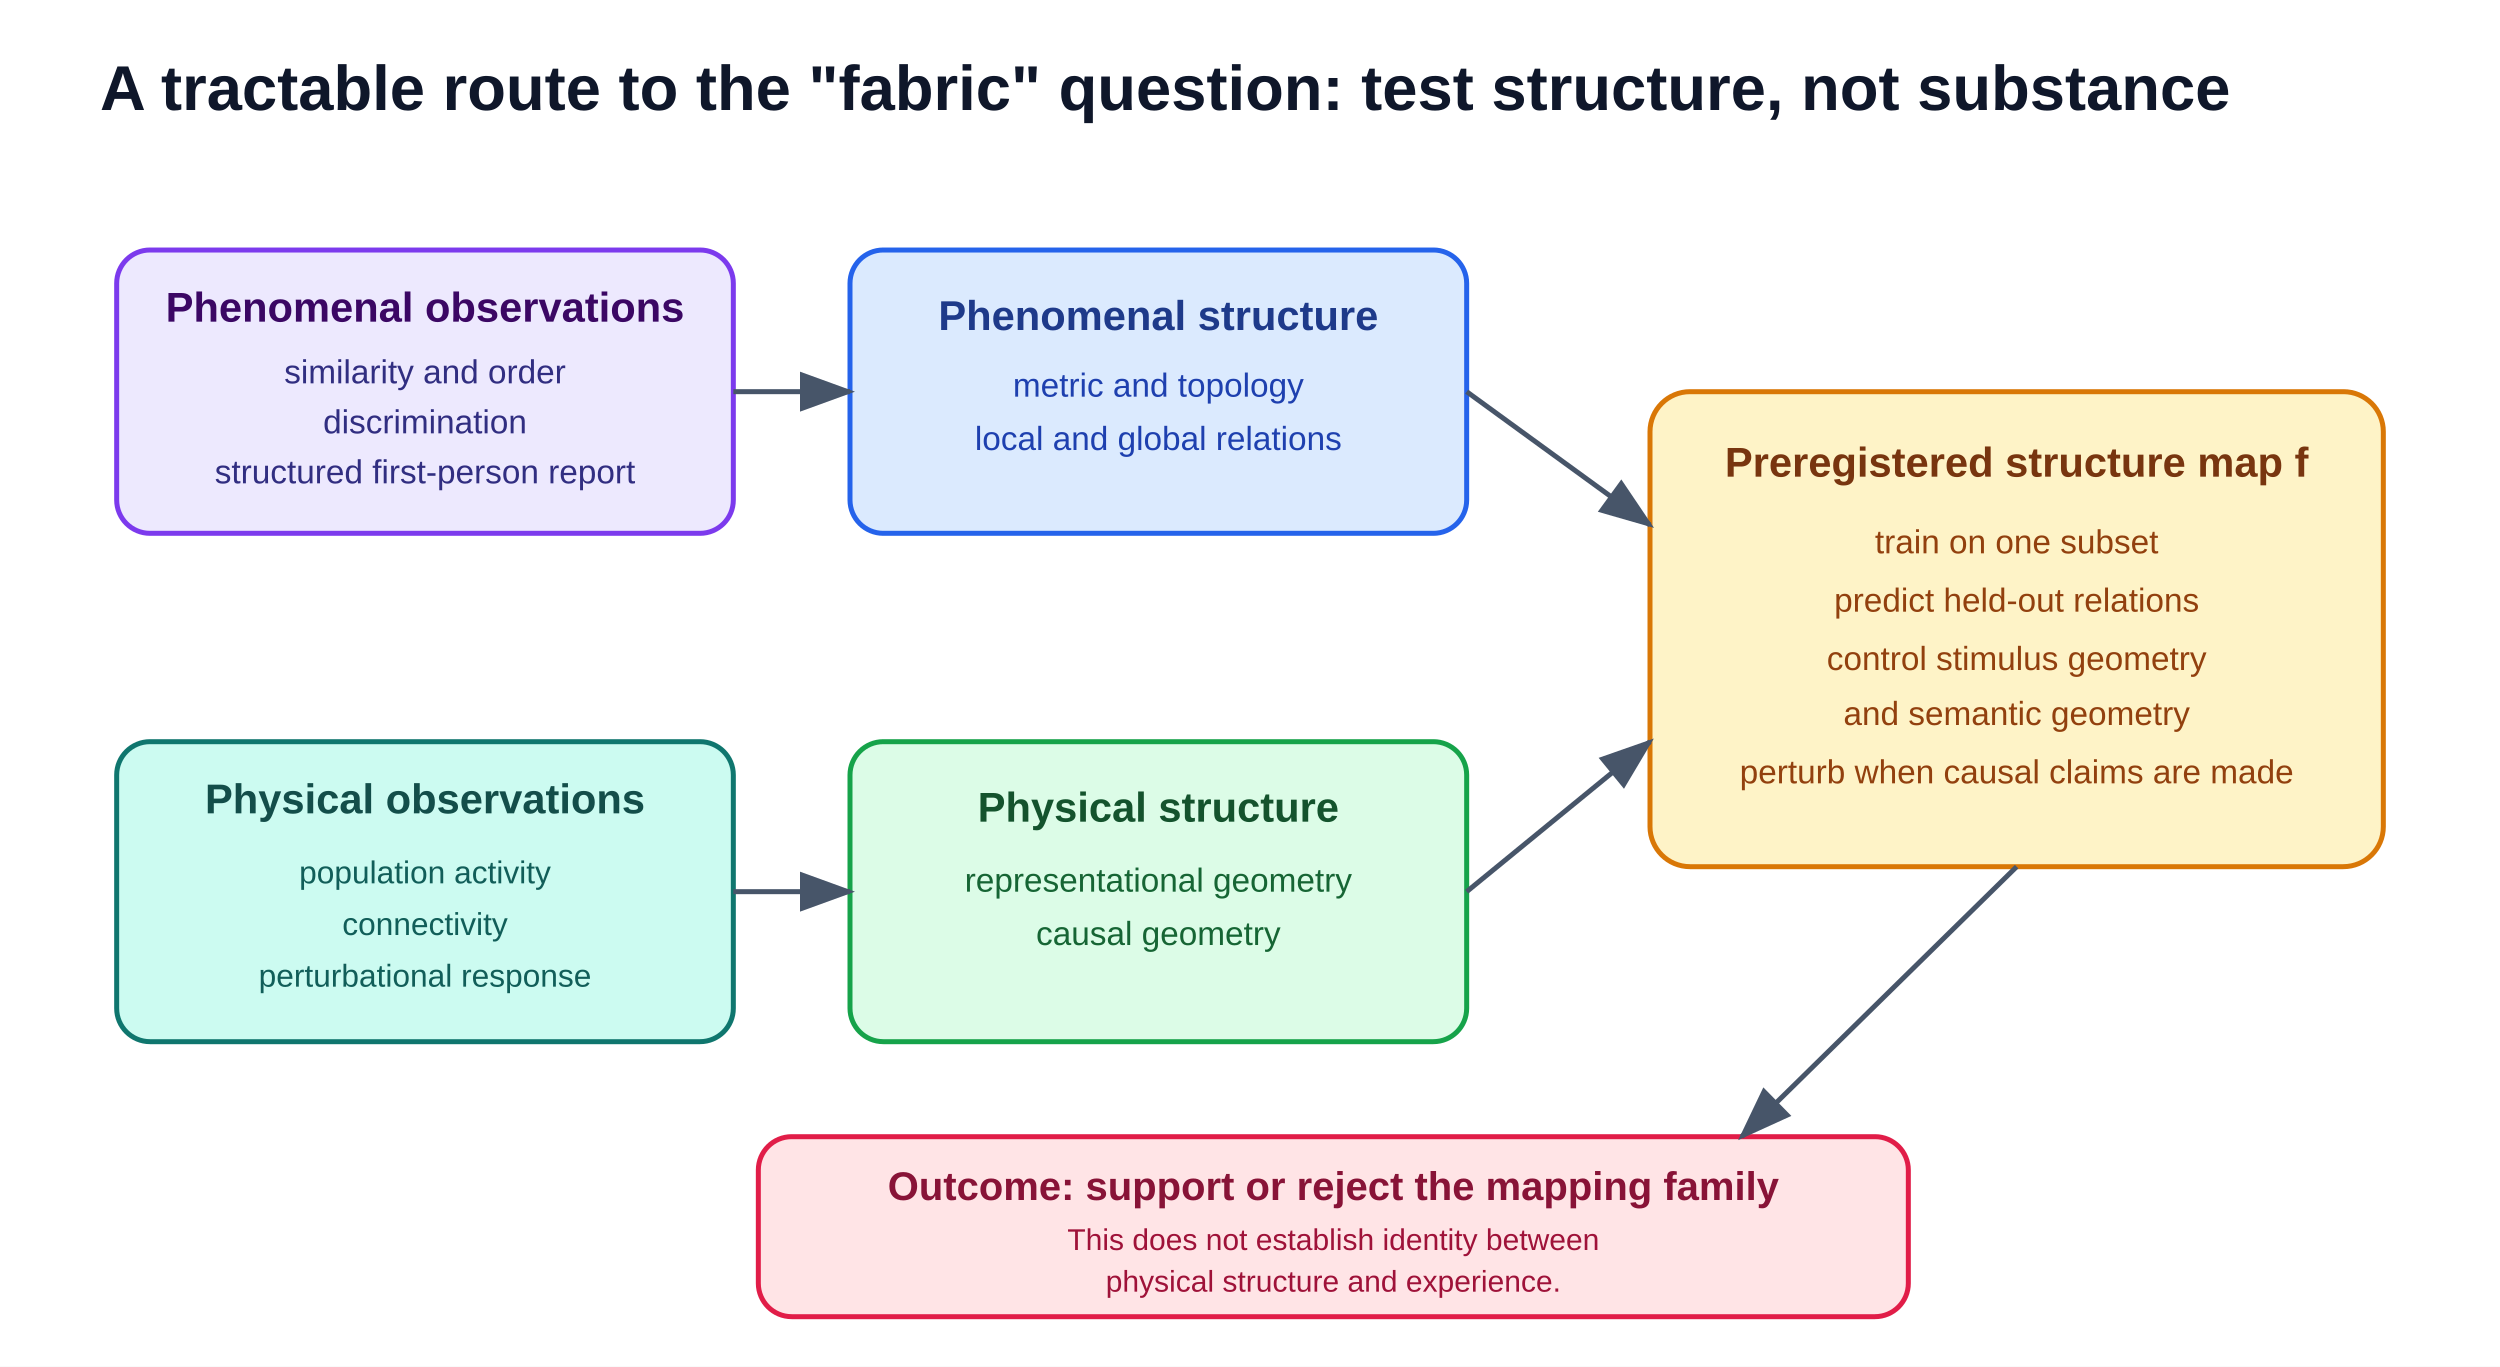
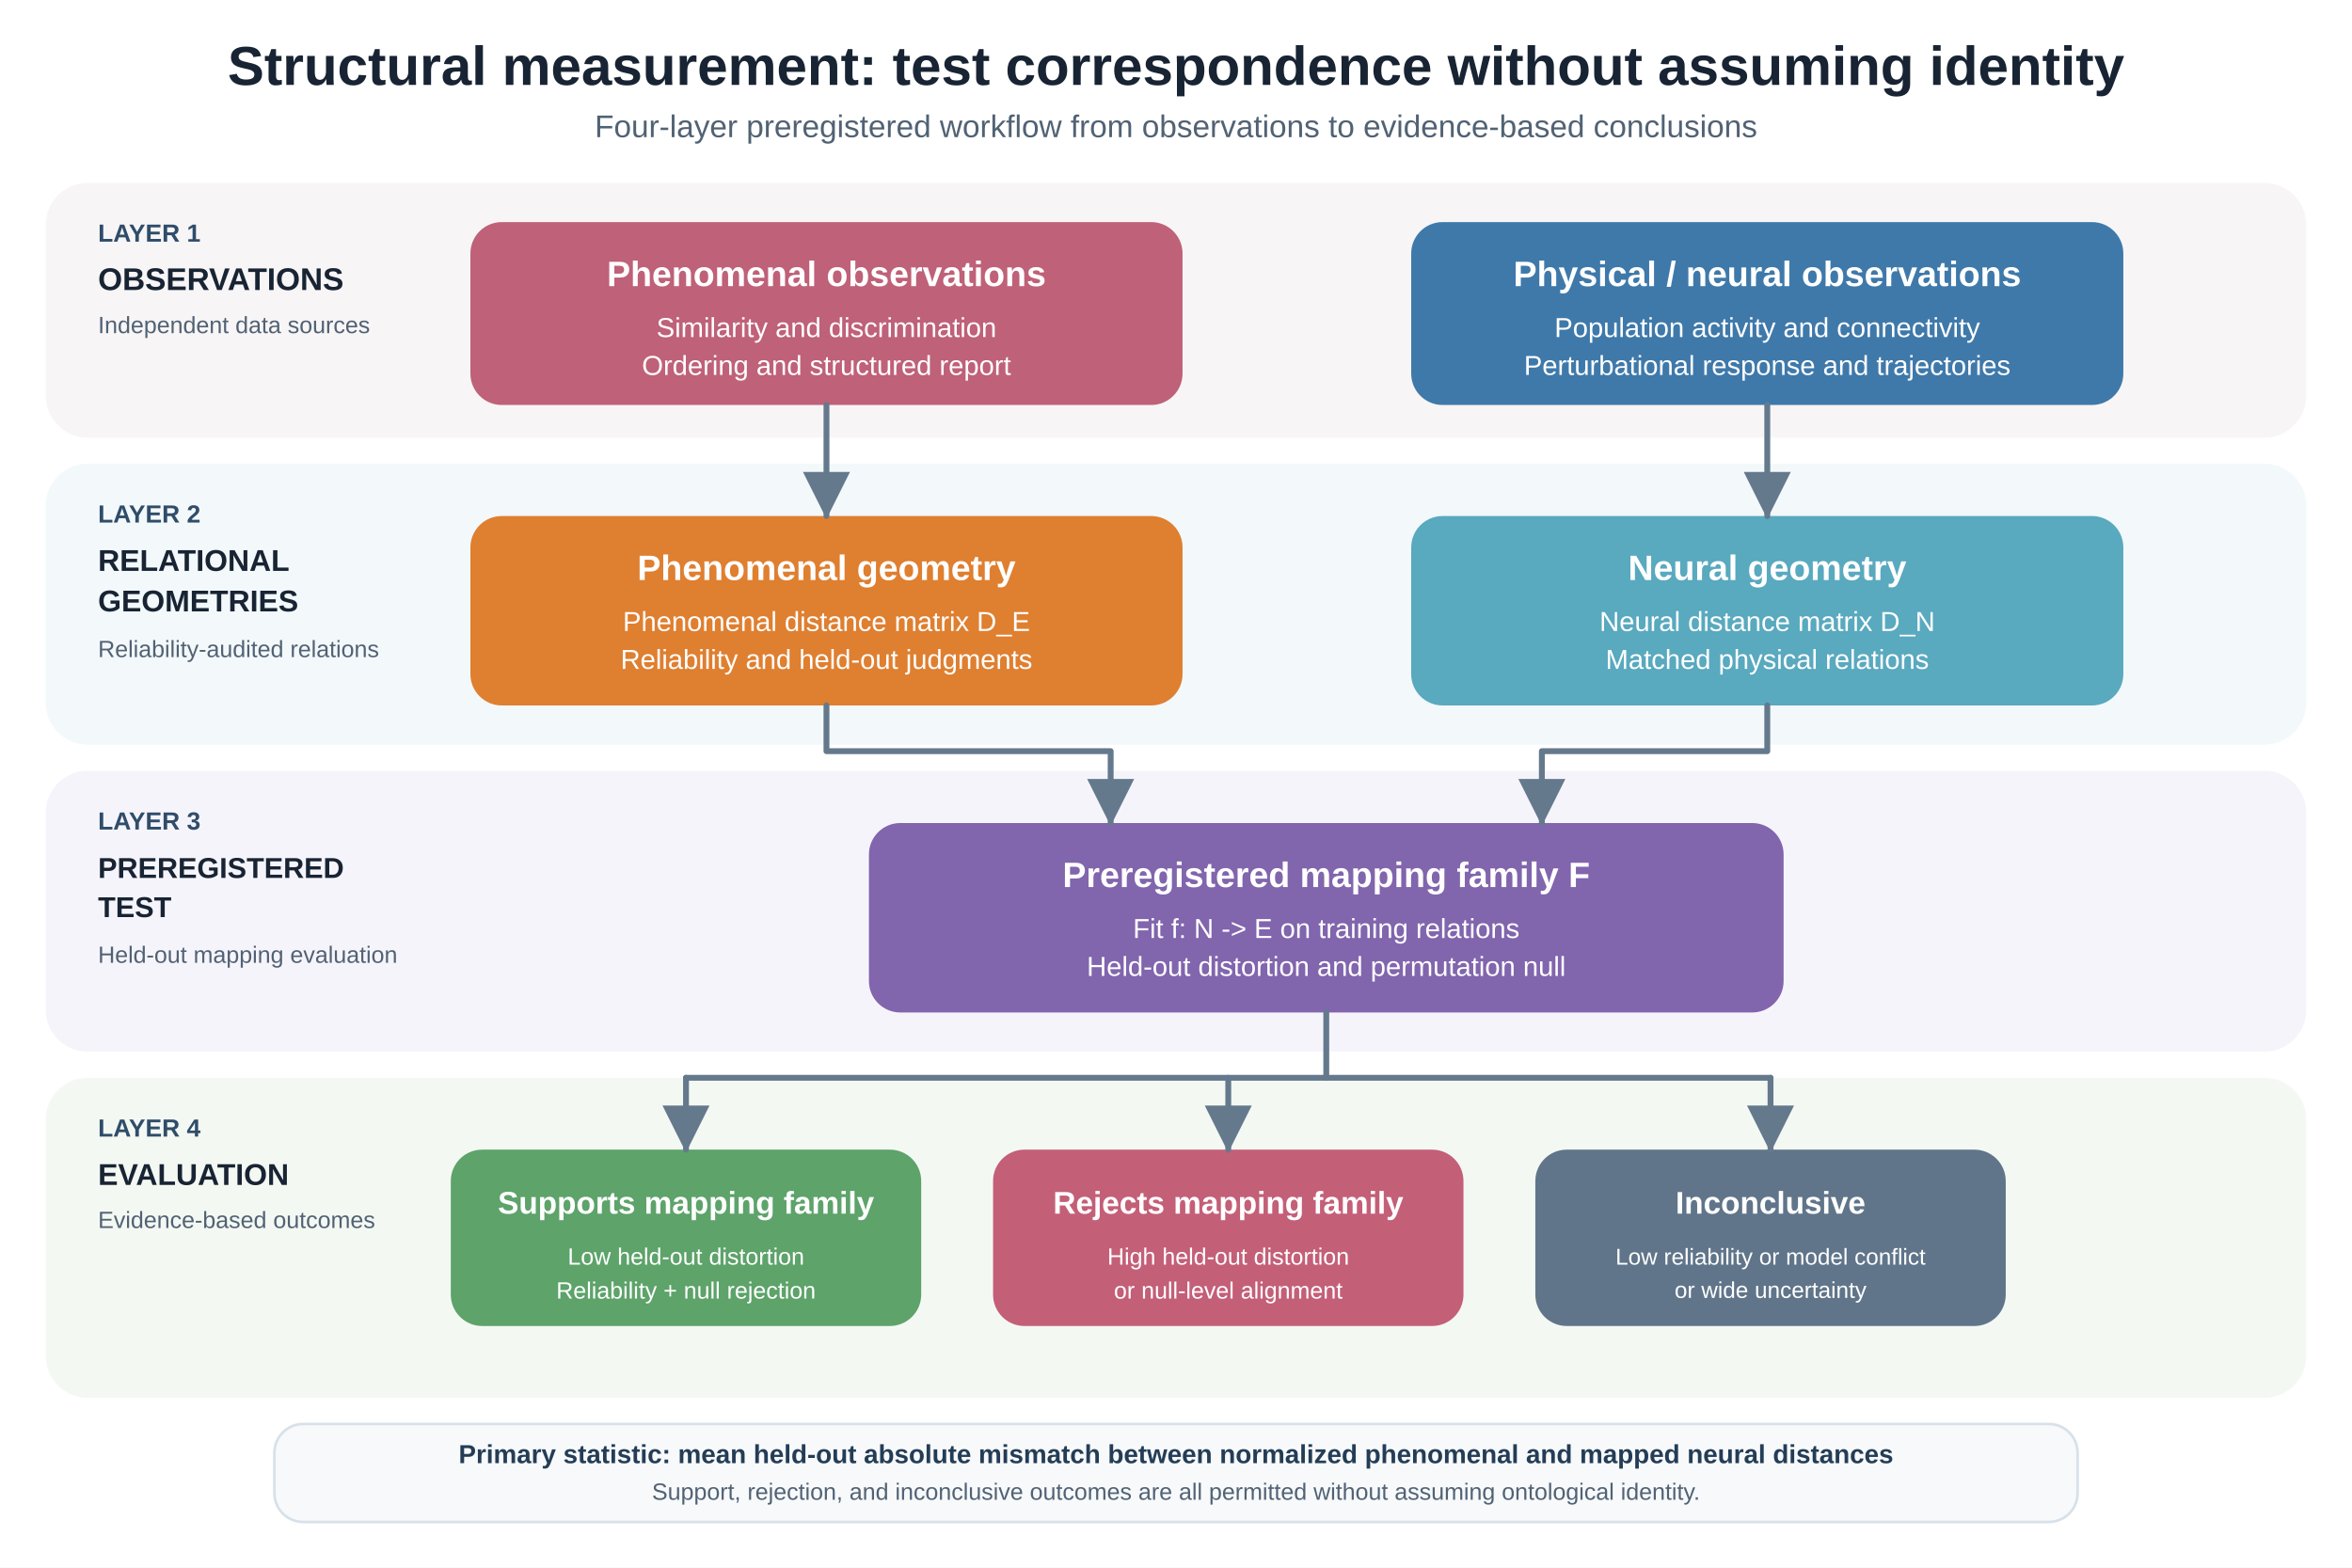
- <svg xmlns="http://www.w3.org/2000/svg" width="1500" height="820" viewBox="0 0 1500 820" role="img" aria-labelledby="title desc">
+ <svg xmlns="http://www.w3.org/2000/svg" width="1800" height="1200" viewBox="0 0 1800 1200" role="img" aria-labelledby="title desc">
  <defs>
-     <marker id="arrow" markerWidth="12" markerHeight="12" refX="10" refY="4" orient="auto">
-       <path d="M0,0 L0,8 L11,4 z" fill="#475569" />
+     <marker id="arrow" markerWidth="9" markerHeight="9" refX="7.5" refY="4" orient="auto" markerUnits="strokeWidth">
+       <path d="M0,0 L8,4 L0,8 z" fill="#65798d" />
    </marker>
  </defs>
-   <rect width="1500" height="820" fill="#ffffff" />
-   <text x="60" y="66" font-family="Arial,Helvetica,sans-serif" font-size="38" font-weight="700" fill="#0f172a">A tractable route to the "fabric" question: test structure, not substance</text>
-   <rect x="70" y="150" width="370" height="170" rx="20" fill="#ede9fe" stroke="#7c3aed" stroke-width="3" data-node="phenomenal-observations" />
-   <text x="255" y="193" text-anchor="middle" font-family="Arial,Helvetica,sans-serif" font-size="25" font-weight="700" fill="#3b0764" data-parent="phenomenal-observations">Phenomenal observations</text>
-   <text x="255" y="230" text-anchor="middle" font-family="Arial,Helvetica,sans-serif" font-size="20" fill="#312e81" data-parent="phenomenal-observations">similarity and order</text>
-   <text x="255" y="260" text-anchor="middle" font-family="Arial,Helvetica,sans-serif" font-size="20" fill="#312e81" data-parent="phenomenal-observations">discrimination</text>
-   <text x="255" y="290" text-anchor="middle" font-family="Arial,Helvetica,sans-serif" font-size="20" fill="#312e81" data-parent="phenomenal-observations">structured first-person report</text>
-   <rect x="510" y="150" width="370" height="170" rx="20" fill="#dbeafe" stroke="#2563eb" stroke-width="3" data-node="phenomenal-structure" />
-   <text x="695" y="198" text-anchor="middle" font-family="Arial,Helvetica,sans-serif" font-size="25" font-weight="700" fill="#1e3a8a" data-parent="phenomenal-structure">Phenomenal structure</text>
-   <text x="695" y="238" text-anchor="middle" font-family="Arial,Helvetica,sans-serif" font-size="20" fill="#1e40af" data-parent="phenomenal-structure">metric and topology</text>
-   <text x="695" y="270" text-anchor="middle" font-family="Arial,Helvetica,sans-serif" font-size="20" fill="#1e40af" data-parent="phenomenal-structure">local and global relations</text>
-   <rect x="70" y="445" width="370" height="180" rx="20" fill="#ccfbf1" stroke="#0f766e" stroke-width="3" data-node="physical-observations" />
-   <text x="255" y="488" text-anchor="middle" font-family="Arial,Helvetica,sans-serif" font-size="25" font-weight="700" fill="#134e4a" data-parent="physical-observations">Physical observations</text>
-   <text x="255" y="530" text-anchor="middle" font-family="Arial,Helvetica,sans-serif" font-size="19" fill="#115e59" data-parent="physical-observations">population activity</text>
-   <text x="255" y="561" text-anchor="middle" font-family="Arial,Helvetica,sans-serif" font-size="19" fill="#115e59" data-parent="physical-observations">connectivity</text>
-   <text x="255" y="592" text-anchor="middle" font-family="Arial,Helvetica,sans-serif" font-size="19" fill="#115e59" data-parent="physical-observations">perturbational response</text>
-   <rect x="510" y="445" width="370" height="180" rx="20" fill="#dcfce7" stroke="#16a34a" stroke-width="3" data-node="physical-structure" />
-   <text x="695" y="493" text-anchor="middle" font-family="Arial,Helvetica,sans-serif" font-size="25" font-weight="700" fill="#14532d" data-parent="physical-structure">Physical structure</text>
-   <text x="695" y="535" text-anchor="middle" font-family="Arial,Helvetica,sans-serif" font-size="20" fill="#166534" data-parent="physical-structure">representational geometry</text>
-   <text x="695" y="567" text-anchor="middle" font-family="Arial,Helvetica,sans-serif" font-size="20" fill="#166534" data-parent="physical-structure">causal geometry</text>
-   <rect x="990" y="235" width="440" height="285" rx="24" fill="#fef3c7" stroke="#d97706" stroke-width="3" data-node="mapping" />
-   <text x="1210" y="286" text-anchor="middle" font-family="Arial,Helvetica,sans-serif" font-size="25" font-weight="700" fill="#78350f" data-parent="mapping">Preregistered structure map f</text>
-   <text x="1210" y="332" text-anchor="middle" font-family="Arial,Helvetica,sans-serif" font-size="20" fill="#92400e" data-parent="mapping">train on one subset</text>
-   <text x="1210" y="367" text-anchor="middle" font-family="Arial,Helvetica,sans-serif" font-size="20" fill="#92400e" data-parent="mapping">predict held-out relations</text>
-   <text x="1210" y="402" text-anchor="middle" font-family="Arial,Helvetica,sans-serif" font-size="20" fill="#92400e" data-parent="mapping">control stimulus geometry</text>
-   <text x="1210" y="435" text-anchor="middle" font-family="Arial,Helvetica,sans-serif" font-size="20" fill="#92400e" data-parent="mapping">and semantic geometry</text>
-   <text x="1210" y="470" text-anchor="middle" font-family="Arial,Helvetica,sans-serif" font-size="20" fill="#92400e" data-parent="mapping">perturb when causal claims are made</text>
-   <path d="M440 235 L510 235" stroke="#475569" stroke-width="3" fill="none" marker-end="url(#arrow)" />
-   <path d="M440 535 L510 535" stroke="#475569" stroke-width="3" fill="none" marker-end="url(#arrow)" />
-   <path d="M880 235 L990 315" stroke="#475569" stroke-width="3" fill="none" marker-end="url(#arrow)" />
-   <path d="M880 535 L990 445" stroke="#475569" stroke-width="3" fill="none" marker-end="url(#arrow)" />
-   <rect x="455" y="682" width="690" height="108" rx="20" fill="#ffe4e6" stroke="#e11d48" stroke-width="3" data-node="outcome" />
-   <text x="800" y="720" text-anchor="middle" font-family="Arial,Helvetica,sans-serif" font-size="24" font-weight="700" fill="#881337" data-parent="outcome">Outcome: support or reject the mapping family</text>
-   <text x="800" y="750" text-anchor="middle" font-family="Arial,Helvetica,sans-serif" font-size="18" fill="#9f1239" data-parent="outcome">This does not establish identity between</text>
-   <text x="800" y="775" text-anchor="middle" font-family="Arial,Helvetica,sans-serif" font-size="18" fill="#9f1239" data-parent="outcome">physical structure and experience.</text>
-   <path d="M1210 520 L1045 682" stroke="#475569" stroke-width="3" fill="none" marker-end="url(#arrow)" />
+   <rect x="0" y="0" width="1800" height="1200" rx="0" fill="#fff" stroke="none" stroke-width="0" />
+   <text x="900" y="65" font-family="Arial,Helvetica,sans-serif" font-size="42" font-weight="700" fill="#182433" text-anchor="middle">Structural measurement: test correspondence without assuming identity</text>
+   <text x="900" y="105" font-family="Arial,Helvetica,sans-serif" font-size="24" font-weight="400" fill="#516274" text-anchor="middle">Four-layer preregistered workflow from observations to evidence-based conclusions</text>
+   <rect x="35" y="140" width="1730" height="195" rx="32" fill="#f8f5f6" stroke="none" stroke-width="0" />
+   <rect x="35" y="355" width="1730" height="215" rx="32" fill="#f3f8fb" stroke="none" stroke-width="0" />
+   <rect x="35" y="590" width="1730" height="215" rx="32" fill="#f6f4fb" stroke="none" stroke-width="0" />
+   <rect x="35" y="825" width="1730" height="245" rx="32" fill="#f4f8f3" stroke="none" stroke-width="0" />
+   <text x="75" y="185" font-family="Arial,Helvetica,sans-serif" font-size="19" font-weight="700" fill="#2f4d6a" text-anchor="start">LAYER 1</text>
+   <text x="75" y="222" font-family="Arial,Helvetica,sans-serif" font-size="24" font-weight="700" fill="#182433" text-anchor="start">OBSERVATIONS</text>
+   <text x="75" y="255" font-family="Arial,Helvetica,sans-serif" font-size="18" font-weight="400" fill="#516274" text-anchor="start">Independent data sources</text>
+   <text x="75" y="400" font-family="Arial,Helvetica,sans-serif" font-size="19" font-weight="700" fill="#2f4d6a" text-anchor="start">LAYER 2</text>
+   <text x="75" y="437" font-family="Arial,Helvetica,sans-serif" font-size="23" font-weight="700" fill="#182433" text-anchor="start">RELATIONAL</text>
+   <text x="75" y="468" font-family="Arial,Helvetica,sans-serif" font-size="23" font-weight="700" fill="#182433" text-anchor="start">GEOMETRIES</text>
+   <text x="75" y="503" font-family="Arial,Helvetica,sans-serif" font-size="18" font-weight="400" fill="#516274" text-anchor="start">Reliability-audited relations</text>
+   <text x="75" y="635" font-family="Arial,Helvetica,sans-serif" font-size="19" font-weight="700" fill="#2f4d6a" text-anchor="start">LAYER 3</text>
+   <text x="75" y="672" font-family="Arial,Helvetica,sans-serif" font-size="22" font-weight="700" fill="#182433" text-anchor="start">PREREGISTERED</text>
+   <text x="75" y="702" font-family="Arial,Helvetica,sans-serif" font-size="22" font-weight="700" fill="#182433" text-anchor="start">TEST</text>
+   <text x="75" y="737" font-family="Arial,Helvetica,sans-serif" font-size="18" font-weight="400" fill="#516274" text-anchor="start">Held-out mapping evaluation</text>
+   <text x="75" y="870" font-family="Arial,Helvetica,sans-serif" font-size="19" font-weight="700" fill="#2f4d6a" text-anchor="start">LAYER 4</text>
+   <text x="75" y="907" font-family="Arial,Helvetica,sans-serif" font-size="23" font-weight="700" fill="#182433" text-anchor="start">EVALUATION</text>
+   <text x="75" y="940" font-family="Arial,Helvetica,sans-serif" font-size="18" font-weight="400" fill="#516274" text-anchor="start">Evidence-based outcomes</text>
+   <rect x="360" y="170" width="545" height="140" rx="24" fill="#bf6178" stroke="none" stroke-width="0" data-node="phenomenal-observations" />
+   <text x="632.5" y="219" font-family="Arial,Helvetica,sans-serif" font-size="27" font-weight="700" fill="white" text-anchor="middle" data-parent="phenomenal-observations">Phenomenal observations</text>
+   <text x="632.5" y="258" font-family="Arial,Helvetica,sans-serif" font-size="21" font-weight="400" fill="white" text-anchor="middle" data-parent="phenomenal-observations">Similarity and discrimination</text>
+   <text x="632.5" y="287" font-family="Arial,Helvetica,sans-serif" font-size="21" font-weight="400" fill="white" text-anchor="middle" data-parent="phenomenal-observations">Ordering and structured report</text>
+   <rect x="1080" y="170" width="545" height="140" rx="24" fill="#3f79aa" stroke="none" stroke-width="0" data-node="physical-observations" />
+   <text x="1352.5" y="219" font-family="Arial,Helvetica,sans-serif" font-size="27" font-weight="700" fill="white" text-anchor="middle" data-parent="physical-observations">Physical / neural observations</text>
+   <text x="1352.5" y="258" font-family="Arial,Helvetica,sans-serif" font-size="21" font-weight="400" fill="white" text-anchor="middle" data-parent="physical-observations">Population activity and connectivity</text>
+   <text x="1352.5" y="287" font-family="Arial,Helvetica,sans-serif" font-size="21" font-weight="400" fill="white" text-anchor="middle" data-parent="physical-observations">Perturbational response and trajectories</text>
+   <rect x="360" y="395" width="545" height="145" rx="24" fill="#df7f30" stroke="none" stroke-width="0" data-node="phenomenal-geometry" />
+   <text x="632.5" y="444" font-family="Arial,Helvetica,sans-serif" font-size="27" font-weight="700" fill="white" text-anchor="middle" data-parent="phenomenal-geometry">Phenomenal geometry</text>
+   <text x="632.5" y="483" font-family="Arial,Helvetica,sans-serif" font-size="21" font-weight="400" fill="white" text-anchor="middle" data-parent="phenomenal-geometry">Phenomenal distance matrix D_E</text>
+   <text x="632.5" y="512" font-family="Arial,Helvetica,sans-serif" font-size="21" font-weight="400" fill="white" text-anchor="middle" data-parent="phenomenal-geometry">Reliability and held-out judgments</text>
+   <rect x="1080" y="395" width="545" height="145" rx="24" fill="#59a9bf" stroke="none" stroke-width="0" data-node="neural-geometry" />
+   <text x="1352.5" y="444" font-family="Arial,Helvetica,sans-serif" font-size="27" font-weight="700" fill="white" text-anchor="middle" data-parent="neural-geometry">Neural geometry</text>
+   <text x="1352.5" y="483" font-family="Arial,Helvetica,sans-serif" font-size="21" font-weight="400" fill="white" text-anchor="middle" data-parent="neural-geometry">Neural distance matrix D_N</text>
+   <text x="1352.5" y="512" font-family="Arial,Helvetica,sans-serif" font-size="21" font-weight="400" fill="white" text-anchor="middle" data-parent="neural-geometry">Matched physical relations</text>
+   <rect x="665" y="630" width="700" height="145" rx="24" fill="#8165ad" stroke="none" stroke-width="0" data-node="mapping" />
+   <text x="1015.0" y="679" font-family="Arial,Helvetica,sans-serif" font-size="27" font-weight="700" fill="white" text-anchor="middle" data-parent="mapping">Preregistered mapping family F</text>
+   <text x="1015.0" y="718" font-family="Arial,Helvetica,sans-serif" font-size="21" font-weight="400" fill="white" text-anchor="middle" data-parent="mapping">Fit f: N -&gt; E on training relations</text>
+   <text x="1015.0" y="747" font-family="Arial,Helvetica,sans-serif" font-size="21" font-weight="400" fill="white" text-anchor="middle" data-parent="mapping">Held-out distortion and permutation null</text>
+   <rect x="345" y="880" width="360" height="135" rx="24" fill="#5da36a" stroke="none" stroke-width="0" data-node="support" />
+   <text x="525.0" y="929" font-family="Arial,Helvetica,sans-serif" font-size="24" font-weight="700" fill="white" text-anchor="middle" data-parent="support">Supports mapping family</text>
+   <text x="525.0" y="968" font-family="Arial,Helvetica,sans-serif" font-size="18" font-weight="400" fill="white" text-anchor="middle" data-parent="support">Low held-out distortion</text>
+   <text x="525.0" y="994" font-family="Arial,Helvetica,sans-serif" font-size="18" font-weight="400" fill="white" text-anchor="middle" data-parent="support">Reliability + null rejection</text>
+   <rect x="760" y="880" width="360" height="135" rx="24" fill="#c45f78" stroke="none" stroke-width="0" data-node="reject" />
+   <text x="940.0" y="929" font-family="Arial,Helvetica,sans-serif" font-size="24" font-weight="700" fill="white" text-anchor="middle" data-parent="reject">Rejects mapping family</text>
+   <text x="940.0" y="968" font-family="Arial,Helvetica,sans-serif" font-size="18" font-weight="400" fill="white" text-anchor="middle" data-parent="reject">High held-out distortion</text>
+   <text x="940.0" y="994" font-family="Arial,Helvetica,sans-serif" font-size="18" font-weight="400" fill="white" text-anchor="middle" data-parent="reject">or null-level alignment</text>
+   <rect x="1175" y="880" width="360" height="135" rx="24" fill="#60758a" stroke="none" stroke-width="0" data-node="inconclusive" />
+   <text x="1355.0" y="929" font-family="Arial,Helvetica,sans-serif" font-size="24" font-weight="700" fill="white" text-anchor="middle" data-parent="inconclusive">Inconclusive</text>
+   <text x="1355.0" y="968" font-family="Arial,Helvetica,sans-serif" font-size="17.5" font-weight="400" fill="white" text-anchor="middle" data-parent="inconclusive">Low reliability or model conflict</text>
+   <text x="1355.0" y="993.5" font-family="Arial,Helvetica,sans-serif" font-size="17.5" font-weight="400" fill="white" text-anchor="middle" data-parent="inconclusive">or wide uncertainty</text>
+   <line x1="632.5" y1="310" x2="632.5" y2="395" stroke="#65798d" stroke-width="4.5" stroke-linecap="round" marker-end="url(#arrow)" />
+   <line x1="1352.5" y1="310" x2="1352.5" y2="395" stroke="#65798d" stroke-width="4.5" stroke-linecap="round" marker-end="url(#arrow)" />
+   <path d="M 632.5 540 L 632.5 575 L 850 575 L 850 630" fill="none" stroke="#65798d" stroke-width="4.5" stroke-linecap="round" stroke-linejoin="round" marker-end="url(#arrow)" />
+   <path d="M 1352.5 540 L 1352.5 575 L 1180 575 L 1180 630" fill="none" stroke="#65798d" stroke-width="4.5" stroke-linecap="round" stroke-linejoin="round" marker-end="url(#arrow)" />
+   <line x1="1015" y1="775" x2="1015" y2="825" stroke="#65798d" stroke-width="4.5" stroke-linecap="round" />
+   <line x1="525" y1="825" x2="1355" y2="825" stroke="#65798d" stroke-width="4.5" stroke-linecap="round" />
+   <line x1="525" y1="825" x2="525" y2="880" stroke="#65798d" stroke-width="4.5" stroke-linecap="round" marker-end="url(#arrow)" />
+   <line x1="940" y1="825" x2="940" y2="880" stroke="#65798d" stroke-width="4.5" stroke-linecap="round" marker-end="url(#arrow)" />
+   <line x1="1355" y1="825" x2="1355" y2="880" stroke="#65798d" stroke-width="4.5" stroke-linecap="round" marker-end="url(#arrow)" />
+   <rect x="210" y="1090" width="1380" height="75" rx="22" fill="#f7f9fb" stroke="#d8e1ea" stroke-width="2" />
+   <text x="900" y="1120" font-family="Arial,Helvetica,sans-serif" font-size="20" font-weight="600" fill="#243d56" text-anchor="middle">Primary statistic: mean held-out absolute mismatch between normalized phenomenal and mapped neural distances</text>
+   <text x="900" y="1148" font-family="Arial,Helvetica,sans-serif" font-size="18" font-weight="400" fill="#516274" text-anchor="middle">Support, rejection, and inconclusive outcomes are all permitted without assuming ontological identity.</text>
</svg>
